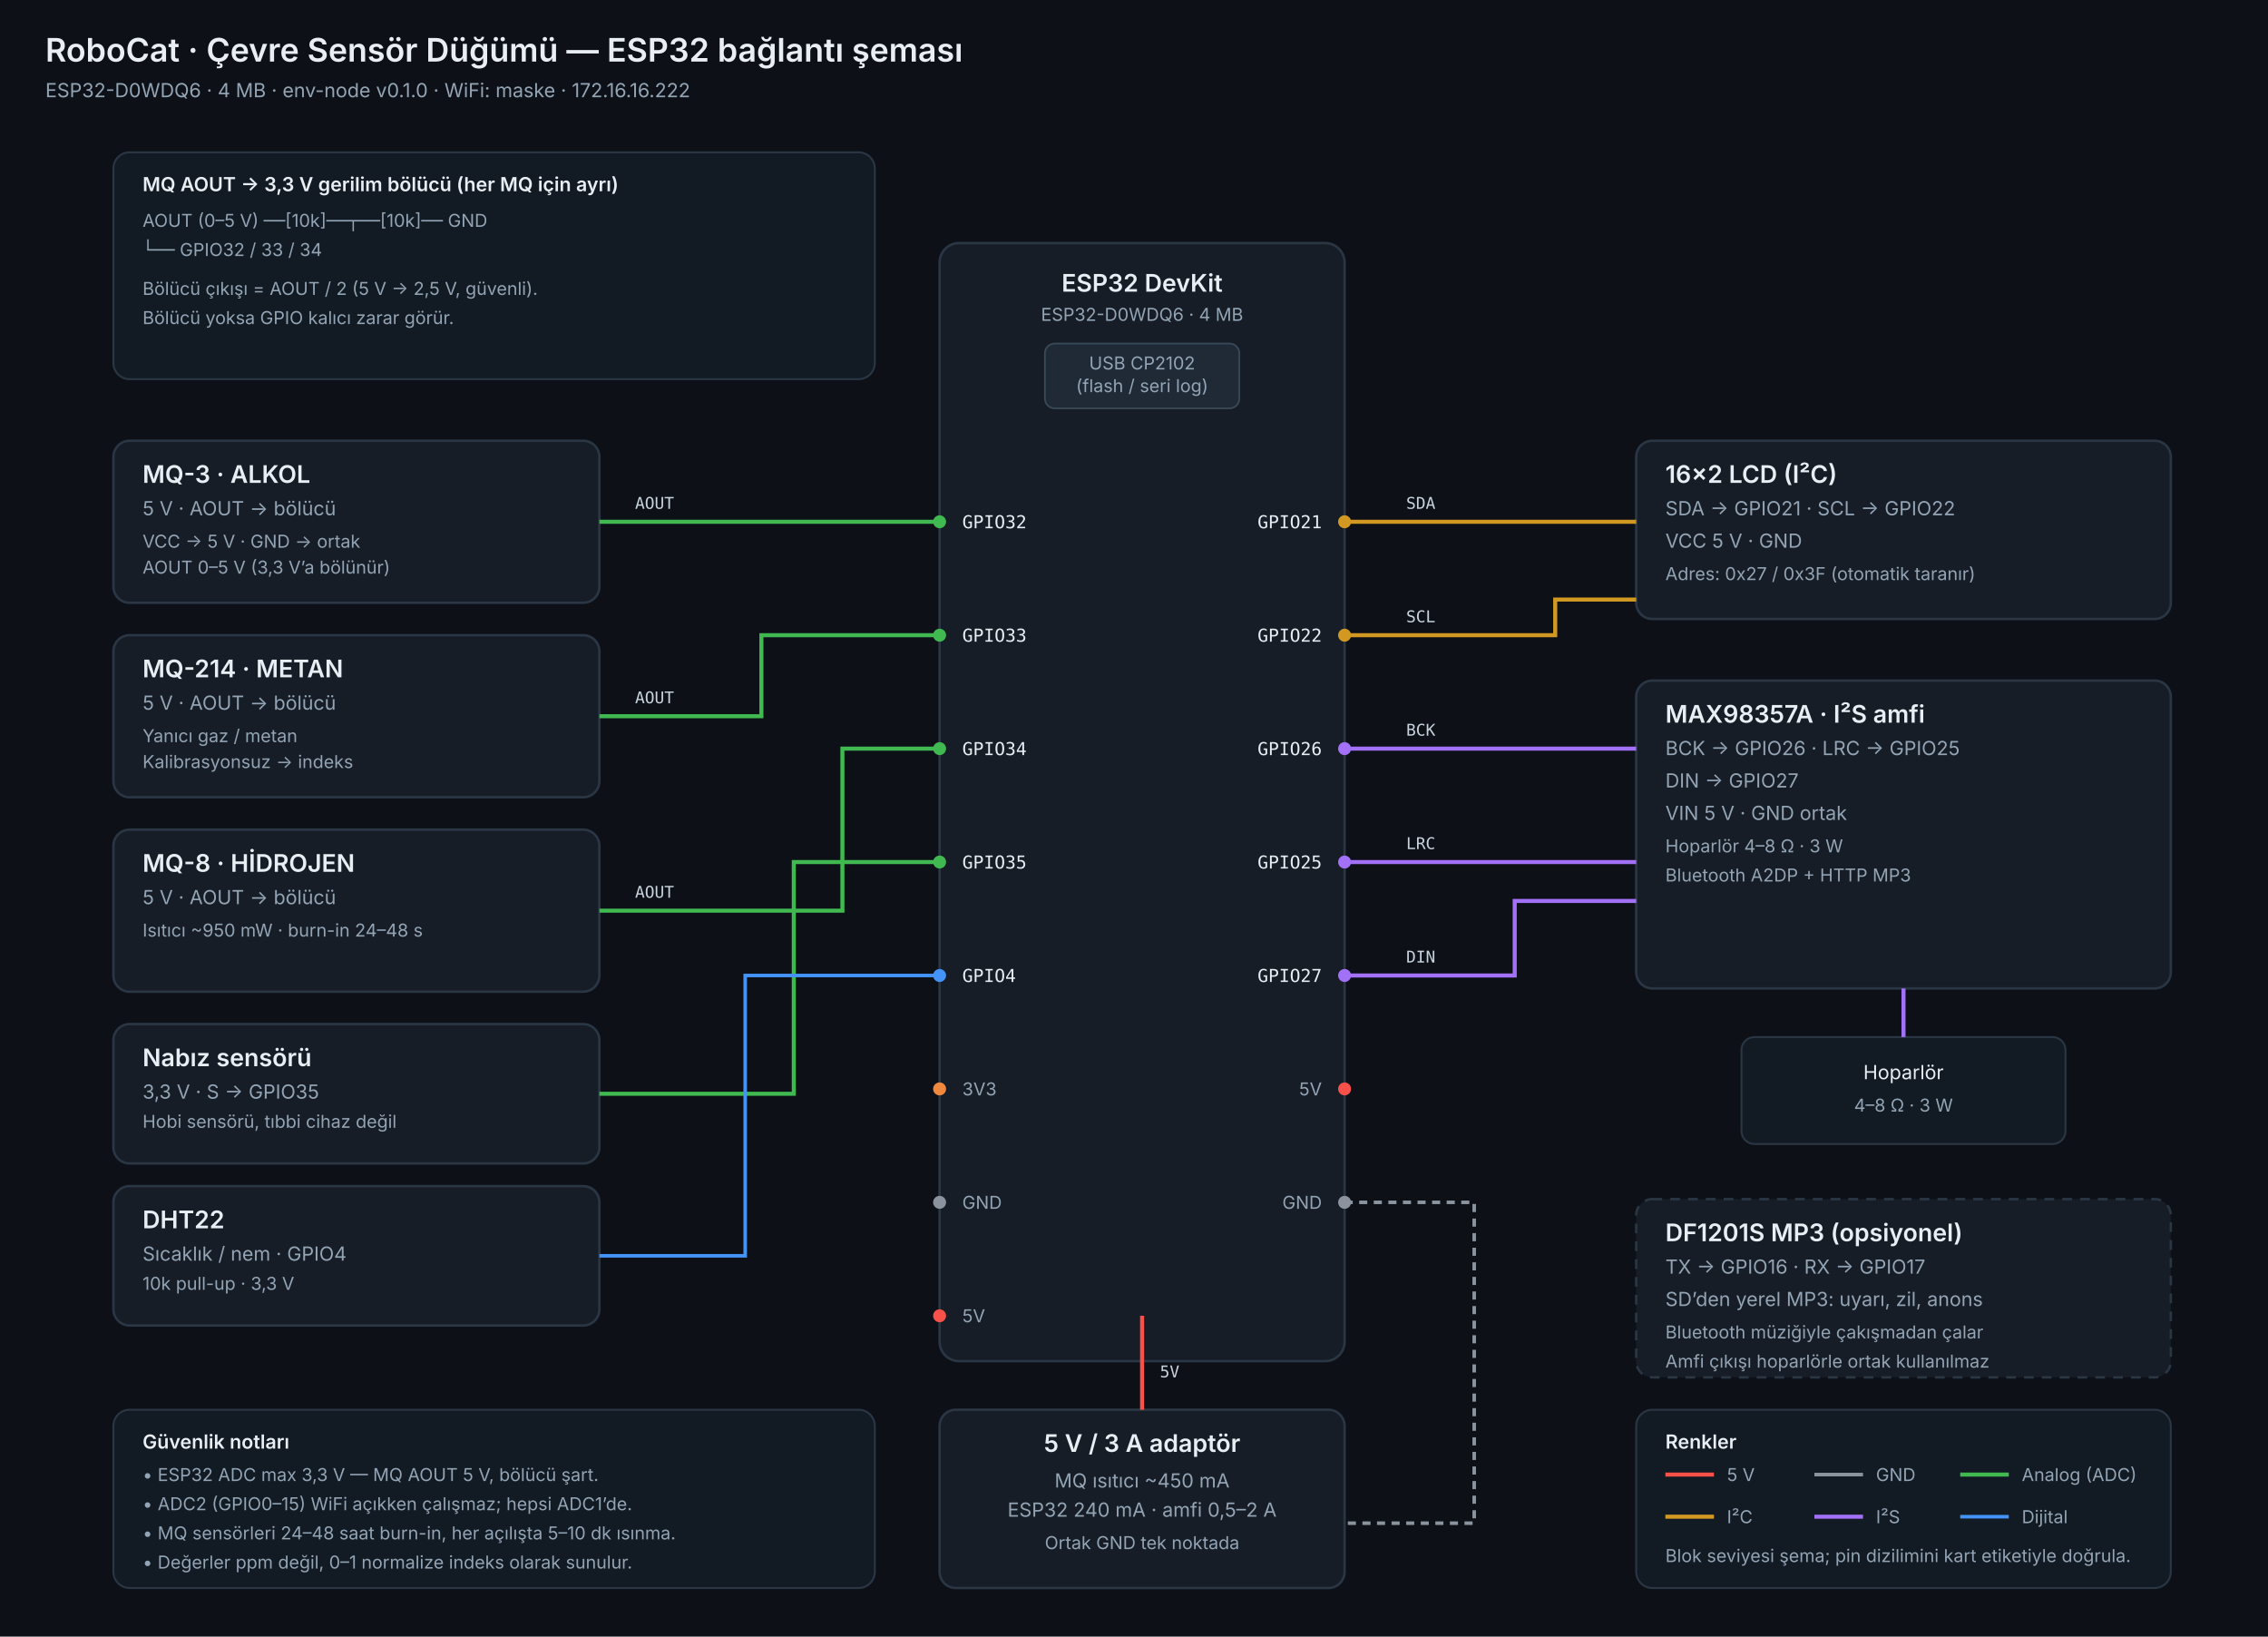
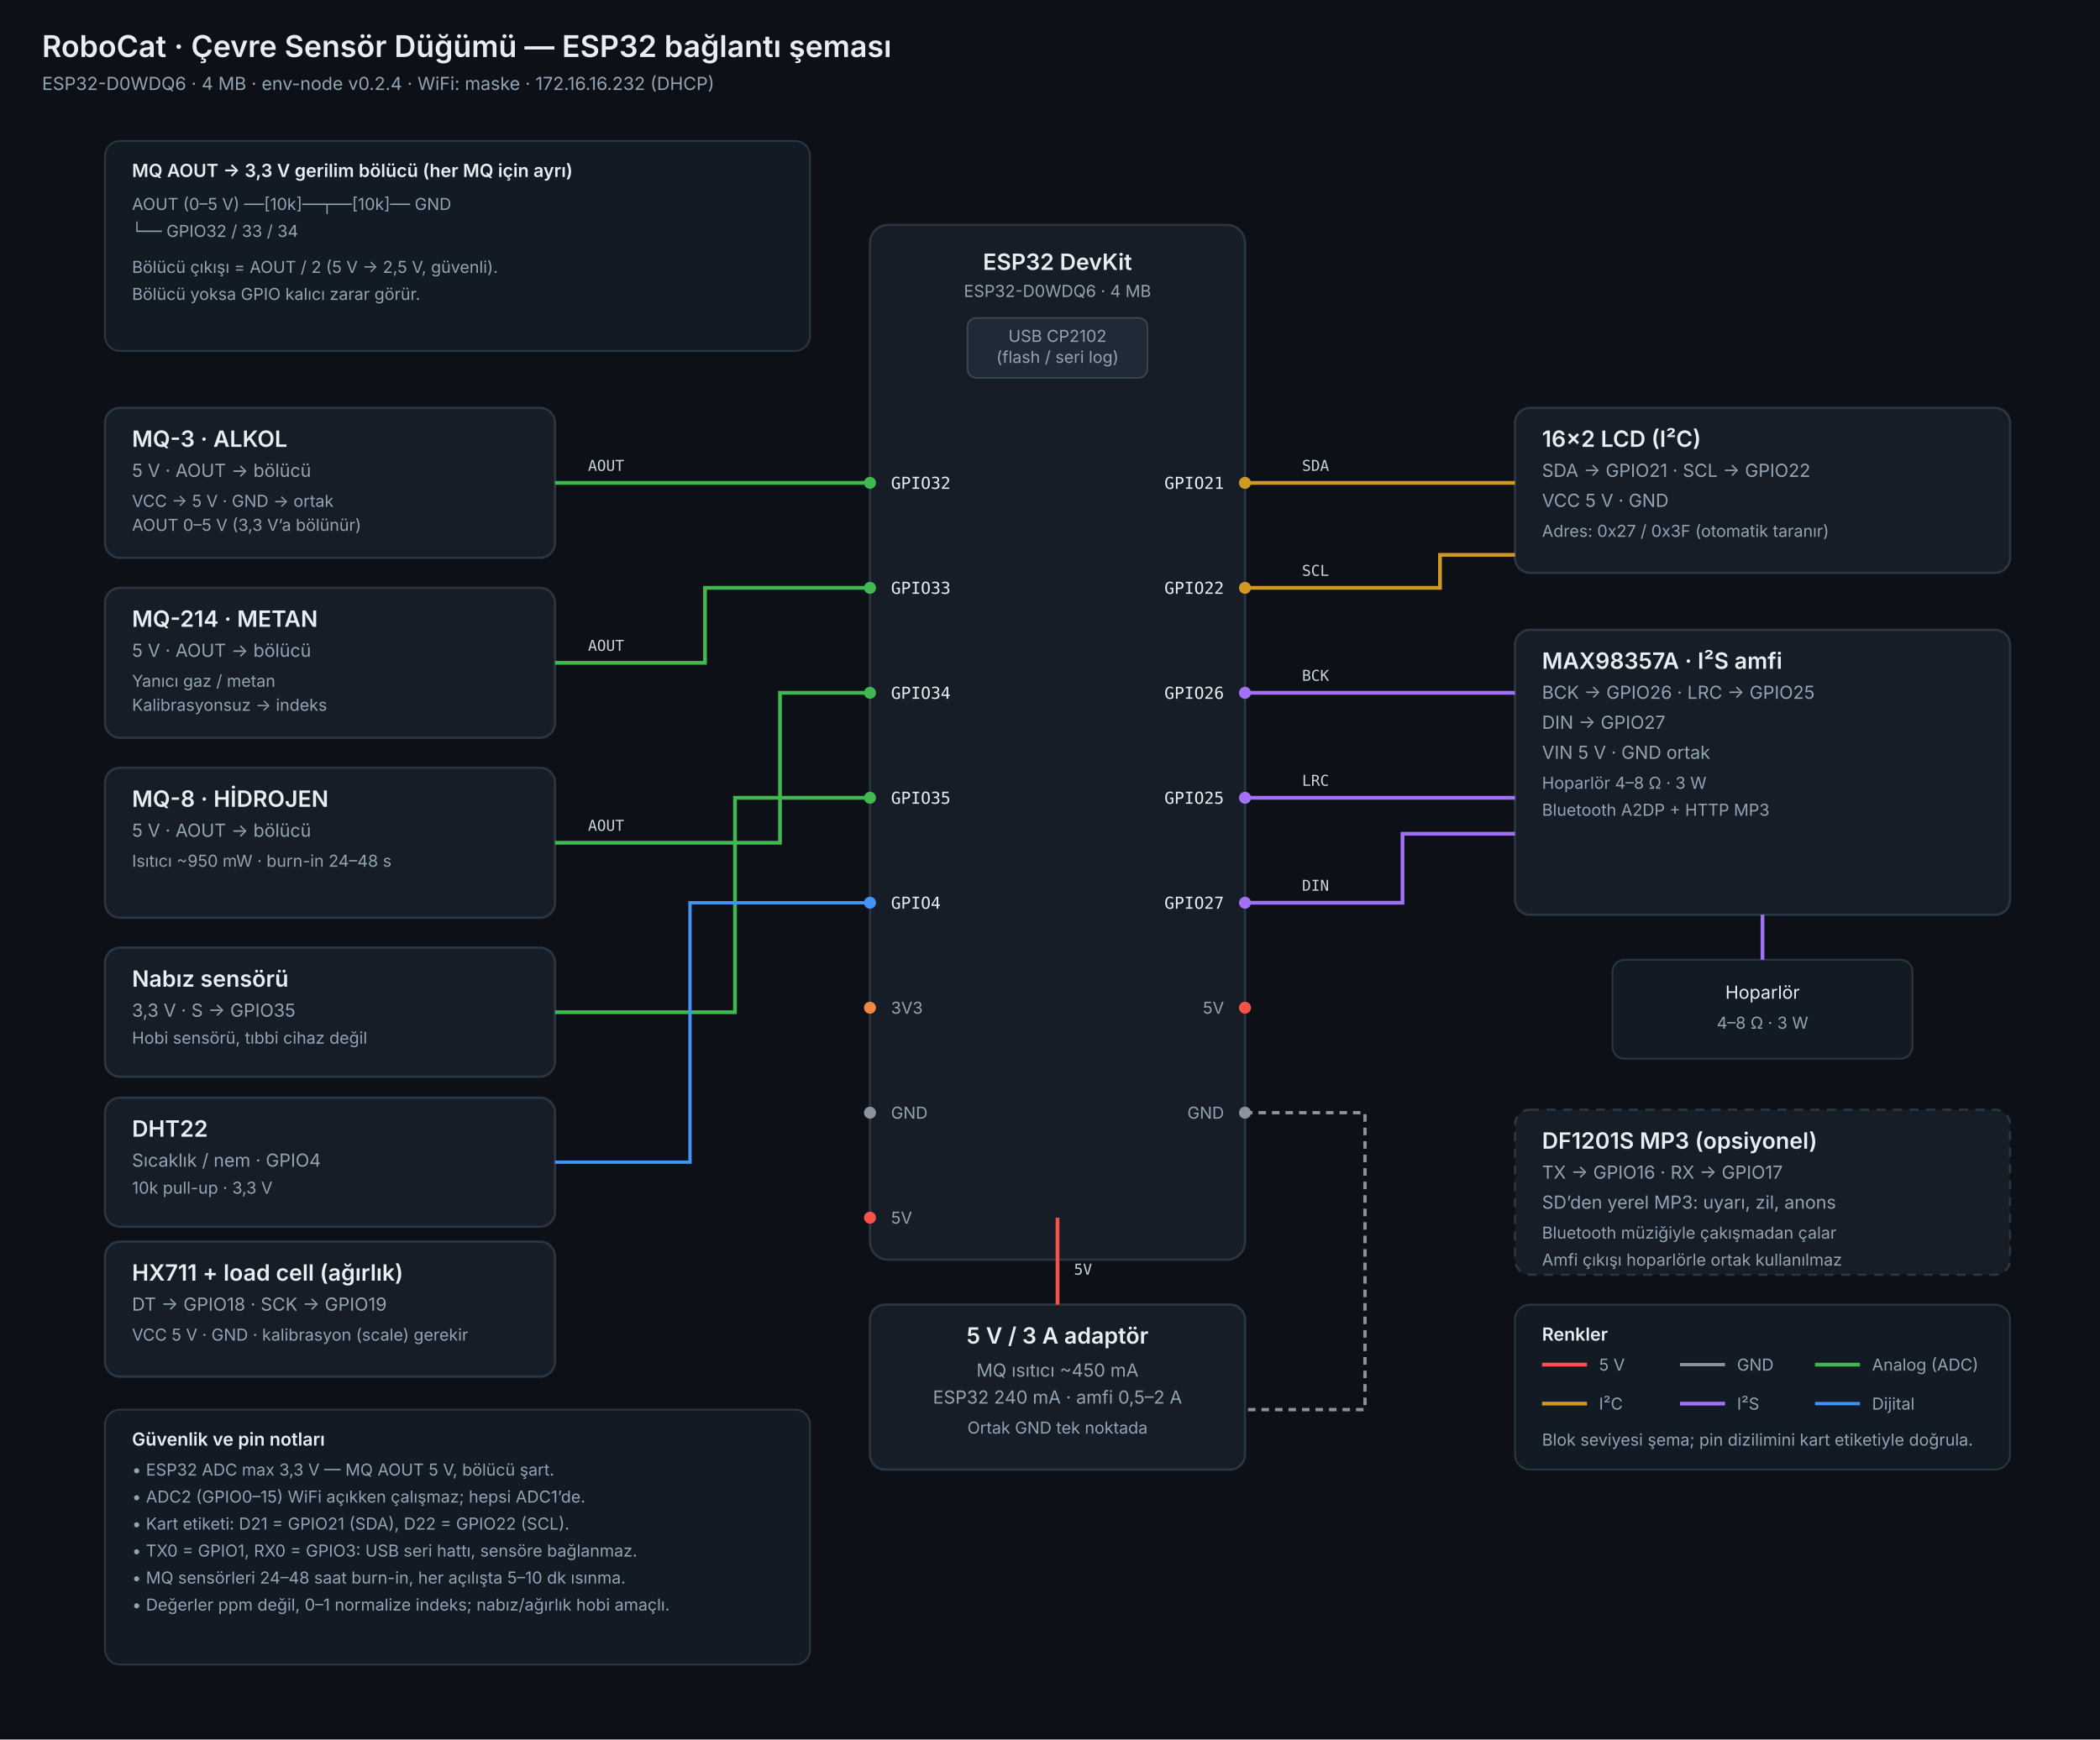
- <svg xmlns="http://www.w3.org/2000/svg" width="1400" height="1010" viewBox="0 0 1400 1010">
+ <svg xmlns="http://www.w3.org/2000/svg" width="1400" height="1160" viewBox="0 0 1400 1160">
  <style>
    .bg{fill:#0d1117}
    .card{fill:#161d26;stroke:#2a3644;stroke-width:1.5}
    .card2{fill:#121a23;stroke:#2a3644;stroke-width:1.2}
    .t{fill:#e8eef4;font-family:Inter,Segoe UI,Roboto,sans-serif}
    .m{fill:#93a4b5;font-family:Inter,Segoe UI,Roboto,sans-serif}
    .h{font-size:15px;font-weight:600}
    .s{font-size:12px}
    .xs{font-size:11px}
    .pin{font-size:11px;font-family:ui-monospace,Menlo,monospace;fill:#e8eef4}
    .lbl{font-size:10px;font-family:ui-monospace,Menlo,monospace;fill:#c9d4df}
    .w5{stroke:#f85149;stroke-width:2.5;fill:none}
    .wg{stroke:#8b949e;stroke-width:2.2;fill:none}
    .wa{stroke:#3fb950;stroke-width:2.5;fill:none}
    .wi2c{stroke:#d29922;stroke-width:2.5;fill:none}
    .wi2s{stroke:#a371f7;stroke-width:2.5;fill:none}
    .wd{stroke:#4493f8;stroke-width:2.2;fill:none}
    .dash{stroke-dasharray:5 4}
  </style>
-   <rect class="bg" width="1400" height="1010" />
+   <rect class="bg" width="1400" height="1160" />
  <text class="t h" x="28" y="38" style="font-size:20px">RoboCat · Çevre Sensör Düğümü — ESP32 bağlantı şeması</text>
-   <text class="m s" x="28" y="60">ESP32-D0WDQ6 · 4 MB · env-node v0.1.0 · WiFi: maske · 172.16.16.222</text>
+   <text class="m s" x="28" y="60">ESP32-D0WDQ6 · 4 MB · env-node v0.2.4 · WiFi: maske · 172.16.16.232 (DHCP)</text>
  <rect class="card" x="580" y="150" width="250" height="690" rx="12" />
  <text class="t h" x="705" y="180" text-anchor="middle">ESP32 DevKit</text>
  <text class="m xs" x="705" y="198" text-anchor="middle">ESP32-D0WDQ6 · 4 MB</text>
  <rect x="645" y="212" width="120" height="40" rx="6" fill="#1f2a36" stroke="#3a4a58" />
  <text class="m xs" x="705" y="228" text-anchor="middle">USB CP2102</text>
  <text class="m xs" x="705" y="242" text-anchor="middle">(flash / seri log)</text>
  <g class="pin">
    <text x="594" y="326">GPIO32</text>
    <text x="594" y="396">GPIO33</text>
    <text x="594" y="466">GPIO34</text>
    <text x="594" y="536">GPIO35</text>
    <text x="594" y="606">GPIO4</text>
    <text x="594" y="676" class="m">3V3</text>
    <text x="594" y="746" class="m">GND</text>
    <text x="594" y="816" class="m">5V</text>
  </g>
  <g>
    <circle cx="580" cy="322" r="4" fill="#3fb950" />
    <circle cx="580" cy="392" r="4" fill="#3fb950" />
    <circle cx="580" cy="462" r="4" fill="#3fb950" />
    <circle cx="580" cy="532" r="4" fill="#3fb950" />
    <circle cx="580" cy="602" r="4" fill="#4493f8" />
    <circle cx="580" cy="672" r="4" fill="#f0883e" />
    <circle cx="580" cy="742" r="4" fill="#8b949e" />
    <circle cx="580" cy="812" r="4" fill="#f85149" />
  </g>
  <g class="pin">
    <text x="816" y="326" text-anchor="end">GPIO21</text>
    <text x="816" y="396" text-anchor="end">GPIO22</text>
    <text x="816" y="466" text-anchor="end">GPIO26</text>
    <text x="816" y="536" text-anchor="end">GPIO25</text>
    <text x="816" y="606" text-anchor="end">GPIO27</text>
    <text x="816" y="676" text-anchor="end" class="m">5V</text>
    <text x="816" y="746" text-anchor="end" class="m">GND</text>
  </g>
  <g>
    <circle cx="830" cy="322" r="4" fill="#d29922" />
    <circle cx="830" cy="392" r="4" fill="#d29922" />
    <circle cx="830" cy="462" r="4" fill="#a371f7" />
    <circle cx="830" cy="532" r="4" fill="#a371f7" />
    <circle cx="830" cy="602" r="4" fill="#a371f7" />
    <circle cx="830" cy="672" r="4" fill="#f85149" />
    <circle cx="830" cy="742" r="4" fill="#8b949e" />
  </g>
  <rect class="card" x="70" y="272" width="300" height="100" rx="10" />
  <text class="t h" x="88" y="298">MQ-3 · ALKOL</text>
  <text class="m s" x="88" y="318">5 V · AOUT → bölücü</text>
  <text class="m xs" x="88" y="338">VCC → 5 V · GND → ortak</text>
  <text class="m xs" x="88" y="354">AOUT 0–5 V (3,3 V’a bölünür)</text>
  <path class="wa" d="M370 322 H580" />
  <text class="lbl" x="392" y="314">AOUT</text>
  <rect class="card" x="70" y="392" width="300" height="100" rx="10" />
  <text class="t h" x="88" y="418">MQ-214 · METAN</text>
  <text class="m s" x="88" y="438">5 V · AOUT → bölücü</text>
  <text class="m xs" x="88" y="458">Yanıcı gaz / metan</text>
  <text class="m xs" x="88" y="474">Kalibrasyonsuz → indeks</text>
  <path class="wa" d="M370 442 H470 V392 H580" />
  <text class="lbl" x="392" y="434">AOUT</text>
  <rect class="card" x="70" y="512" width="300" height="100" rx="10" />
  <text class="t h" x="88" y="538">MQ-8 · HİDROJEN</text>
  <text class="m s" x="88" y="558">5 V · AOUT → bölücü</text>
  <text class="m xs" x="88" y="578">Isıtıcı ~950 mW · burn-in 24–48 s</text>
  <path class="wa" d="M370 562 H520 V462 H580" />
  <text class="lbl" x="392" y="554">AOUT</text>
  <rect class="card" x="70" y="632" width="300" height="86" rx="10" />
  <text class="t h" x="88" y="658">Nabız sensörü</text>
  <text class="m s" x="88" y="678">3,3 V · S → GPIO35</text>
  <text class="m xs" x="88" y="696">Hobi sensörü, tıbbi cihaz değil</text>
  <path class="wa" d="M370 675 H490 V532 H580" />
  <rect class="card" x="70" y="732" width="300" height="86" rx="10" />
  <text class="t h" x="88" y="758">DHT22</text>
  <text class="m s" x="88" y="778">Sıcaklık / nem · GPIO4</text>
  <text class="m xs" x="88" y="796">10k pull-up · 3,3 V</text>
  <path class="wd" d="M370 775 H460 V602 H580" />
  <rect class="card2" x="70" y="94" width="470" height="140" rx="10" />
  <text class="t s" x="88" y="118" style="font-weight:600">MQ AOUT → 3,3 V gerilim bölücü (her MQ için ayrı)</text>
  <text class="m xs" x="88" y="140">AOUT (0–5 V) ──[10k]──┬──[10k]── GND</text>
  <text class="m xs" x="88" y="158">                      └── GPIO32 / 33 / 34</text>
  <text class="m xs" x="88" y="182">Bölücü çıkışı = AOUT / 2 (5 V → 2,5 V, güvenli).</text>
  <text class="m xs" x="88" y="200">Bölücü yoksa GPIO kalıcı zarar görür.</text>
  <rect class="card" x="1010" y="272" width="330" height="110" rx="10" />
  <text class="t h" x="1028" y="298">16×2 LCD (I²C)</text>
  <text class="m s" x="1028" y="318">SDA → GPIO21 · SCL → GPIO22</text>
  <text class="m s" x="1028" y="338">VCC 5 V · GND</text>
  <text class="m xs" x="1028" y="358">Adres: 0x27 / 0x3F (otomatik taranır)</text>
  <path class="wi2c" d="M830 322 H1010" />
  <path class="wi2c" d="M830 392 H960 V370 H1010" />
  <text class="lbl" x="868" y="314">SDA</text>
  <text class="lbl" x="868" y="384">SCL</text>
  <rect class="card" x="1010" y="420" width="330" height="190" rx="10" />
  <text class="t h" x="1028" y="446">MAX98357A · I²S amfi</text>
  <text class="m s" x="1028" y="466">BCK → GPIO26 · LRC → GPIO25</text>
  <text class="m s" x="1028" y="486">DIN → GPIO27</text>
  <text class="m s" x="1028" y="506">VIN 5 V · GND ortak</text>
  <text class="m xs" x="1028" y="526">Hoparlör 4–8 Ω · 3 W</text>
  <text class="m xs" x="1028" y="544">Bluetooth A2DP + HTTP MP3</text>
  <path class="wi2s" d="M830 462 H1010" />
  <path class="wi2s" d="M830 532 H1010" />
  <path class="wi2s" d="M830 602 H935 V556 H1010" />
  <text class="lbl" x="868" y="454">BCK</text>
  <text class="lbl" x="868" y="524">LRC</text>
  <text class="lbl" x="868" y="594">DIN</text>
  <rect class="card2" x="1075" y="640" width="200" height="66" rx="8" />
  <text class="t s" x="1175" y="666" text-anchor="middle">Hoparlör</text>
  <text class="m xs" x="1175" y="686" text-anchor="middle">4–8 Ω · 3 W</text>
  <path class="wi2s" d="M1175 610 V640" />
  <rect class="card" x="1010" y="740" width="330" height="110" rx="10" stroke-dasharray="6 5" />
  <text class="t h" x="1028" y="766">DF1201S MP3 (opsiyonel)</text>
  <text class="m s" x="1028" y="786">TX → GPIO16 · RX → GPIO17</text>
  <text class="m s" x="1028" y="806">SD’den yerel MP3: uyarı, zil, anons</text>
  <text class="m xs" x="1028" y="826">Bluetooth müziğiyle çakışmadan çalar</text>
  <text class="m xs" x="1028" y="844">Amfi çıkışı hoparlörle ortak kullanılmaz</text>
  <rect class="card" x="580" y="870" width="250" height="110" rx="10" />
  <text class="t h" x="705" y="896" text-anchor="middle">5 V / 3 A adaptör</text>
  <text class="m s" x="705" y="918" text-anchor="middle">MQ ısıtıcı ~450 mA</text>
  <text class="m s" x="705" y="936" text-anchor="middle">ESP32 240 mA · amfi 0,5–2 A</text>
  <text class="m xs" x="705" y="956" text-anchor="middle">Ortak GND tek noktada</text>
  <path class="w5" d="M705 870 V812" />
  <text class="lbl" x="716" y="850">5V</text>
  <path class="wg dash" d="M830 742 H910 V940 H830" />
-   <rect class="card2" x="70" y="870" width="470" height="110" rx="10" />
-   <text class="t s" x="88" y="894" style="font-weight:600">Güvenlik notları</text>
-   <text class="m xs" x="88" y="914">• ESP32 ADC max 3,3 V — MQ AOUT 5 V, bölücü şart.</text>
-   <text class="m xs" x="88" y="932">• ADC2 (GPIO0–15) WiFi açıkken çalışmaz; hepsi ADC1’de.</text>
-   <text class="m xs" x="88" y="950">• MQ sensörleri 24–48 saat burn-in, her açılışta 5–10 dk ısınma.</text>
-   <text class="m xs" x="88" y="968">• Değerler ppm değil, 0–1 normalize indeks olarak sunulur.</text>
+   <rect class="card" x="70" y="828" width="300" height="90" rx="10" />
+   <text class="t h" x="88" y="854">HX711 + load cell (ağırlık)</text>
+   <text class="m s" x="88" y="874">DT → GPIO18 · SCK → GPIO19</text>
+   <text class="m xs" x="88" y="894">VCC 5 V · GND · kalibrasyon (scale) gerekir</text>
+   <rect class="card2" x="70" y="940" width="470" height="170" rx="10" />
+   <text class="t s" x="88" y="964" style="font-weight:600">Güvenlik ve pin notları</text>
+   <text class="m xs" x="88" y="984">• ESP32 ADC max 3,3 V — MQ AOUT 5 V, bölücü şart.</text>
+   <text class="m xs" x="88" y="1002">• ADC2 (GPIO0–15) WiFi açıkken çalışmaz; hepsi ADC1’de.</text>
+   <text class="m xs" x="88" y="1020">• Kart etiketi: D21 = GPIO21 (SDA), D22 = GPIO22 (SCL).</text>
+   <text class="m xs" x="88" y="1038">• TX0 = GPIO1, RX0 = GPIO3: USB seri hattı, sensöre bağlanmaz.</text>
+   <text class="m xs" x="88" y="1056">• MQ sensörleri 24–48 saat burn-in, her açılışta 5–10 dk ısınma.</text>
+   <text class="m xs" x="88" y="1074">• Değerler ppm değil, 0–1 normalize indeks; nabız/ağırlık hobi amaçlı.</text>
  <g transform="translate(1010,870)">
    <rect class="card2" x="0" y="0" width="330" height="110" rx="10" />
    <text class="t s" x="18" y="24" style="font-weight:600">Renkler</text>
    <path class="w5" d="M18 40 H48" />
    <text class="m xs" x="56" y="44">5 V</text>
    <path class="wg" d="M110 40 H140" />
    <text class="m xs" x="148" y="44">GND</text>
    <path class="wa" d="M200 40 H230" />
    <text class="m xs" x="238" y="44">Analog (ADC)</text>
    <path class="wi2c" d="M18 66 H48" />
    <text class="m xs" x="56" y="70">I²C</text>
    <path class="wi2s" d="M110 66 H140" />
    <text class="m xs" x="148" y="70">I²S</text>
    <path class="wd" d="M200 66 H230" />
    <text class="m xs" x="238" y="70">Dijital</text>
    <text class="m xs" x="18" y="94">Blok seviyesi şema; pin dizilimini kart etiketiyle doğrula.</text>
  </g>
</svg>
